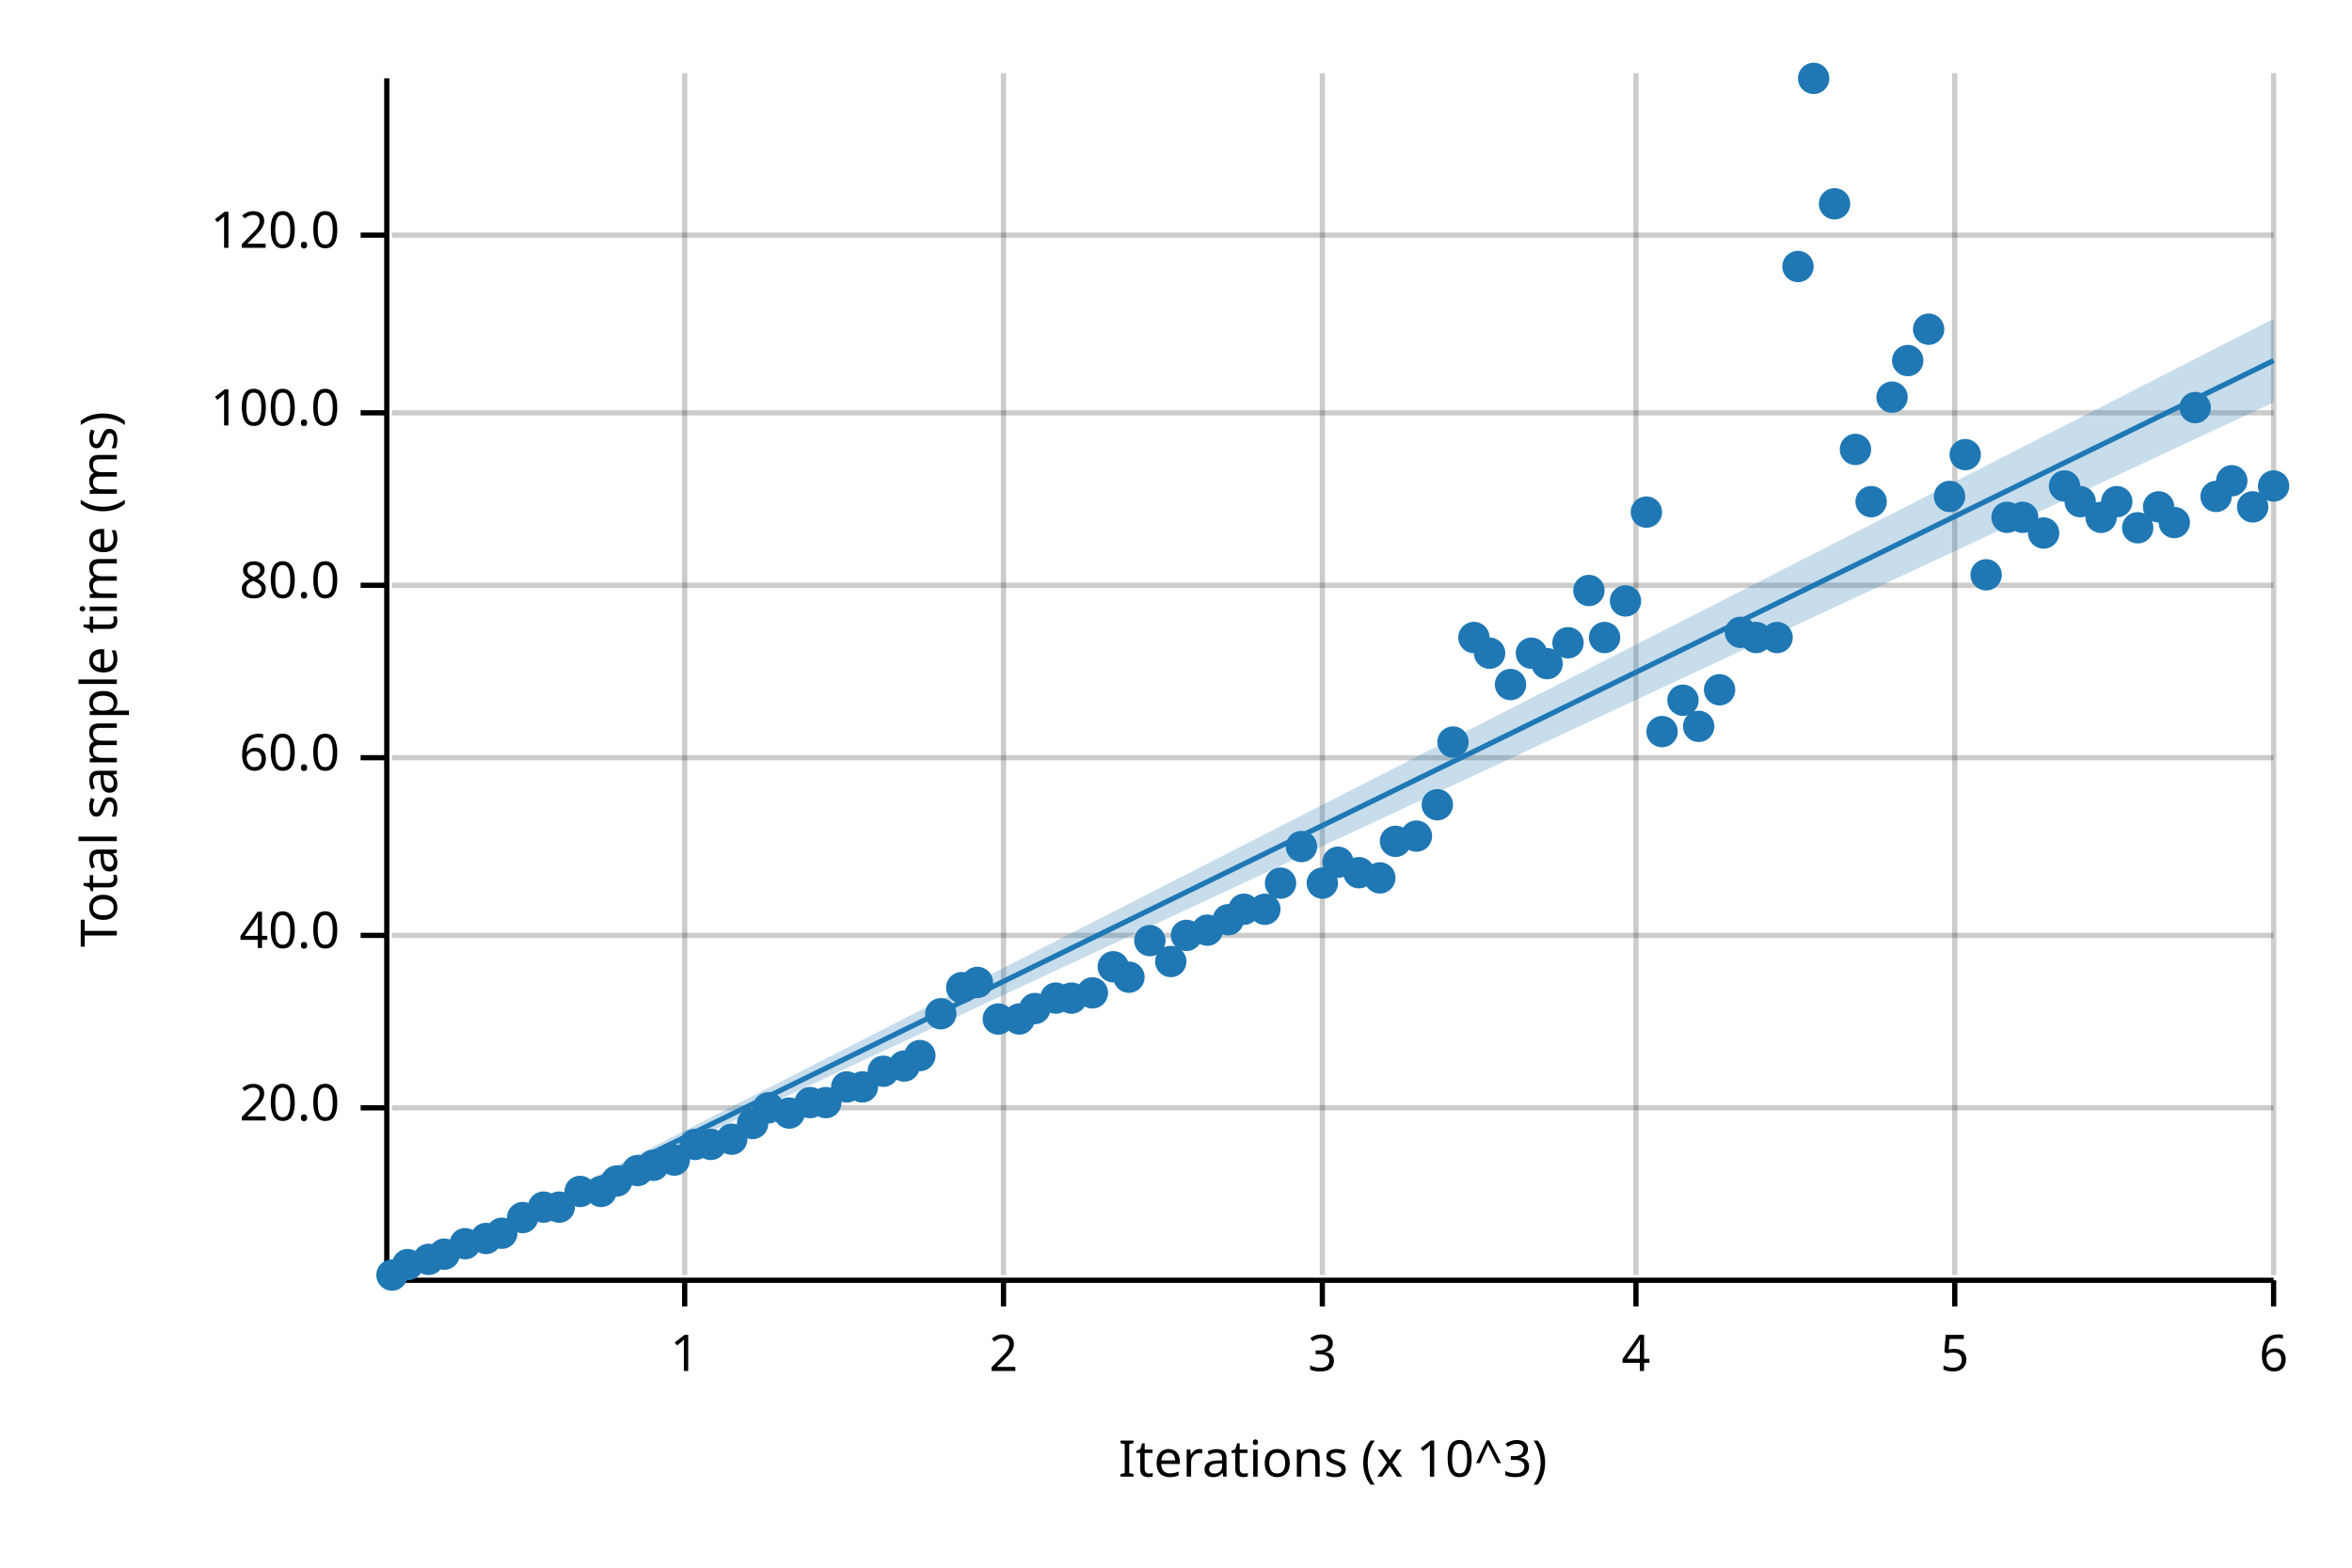
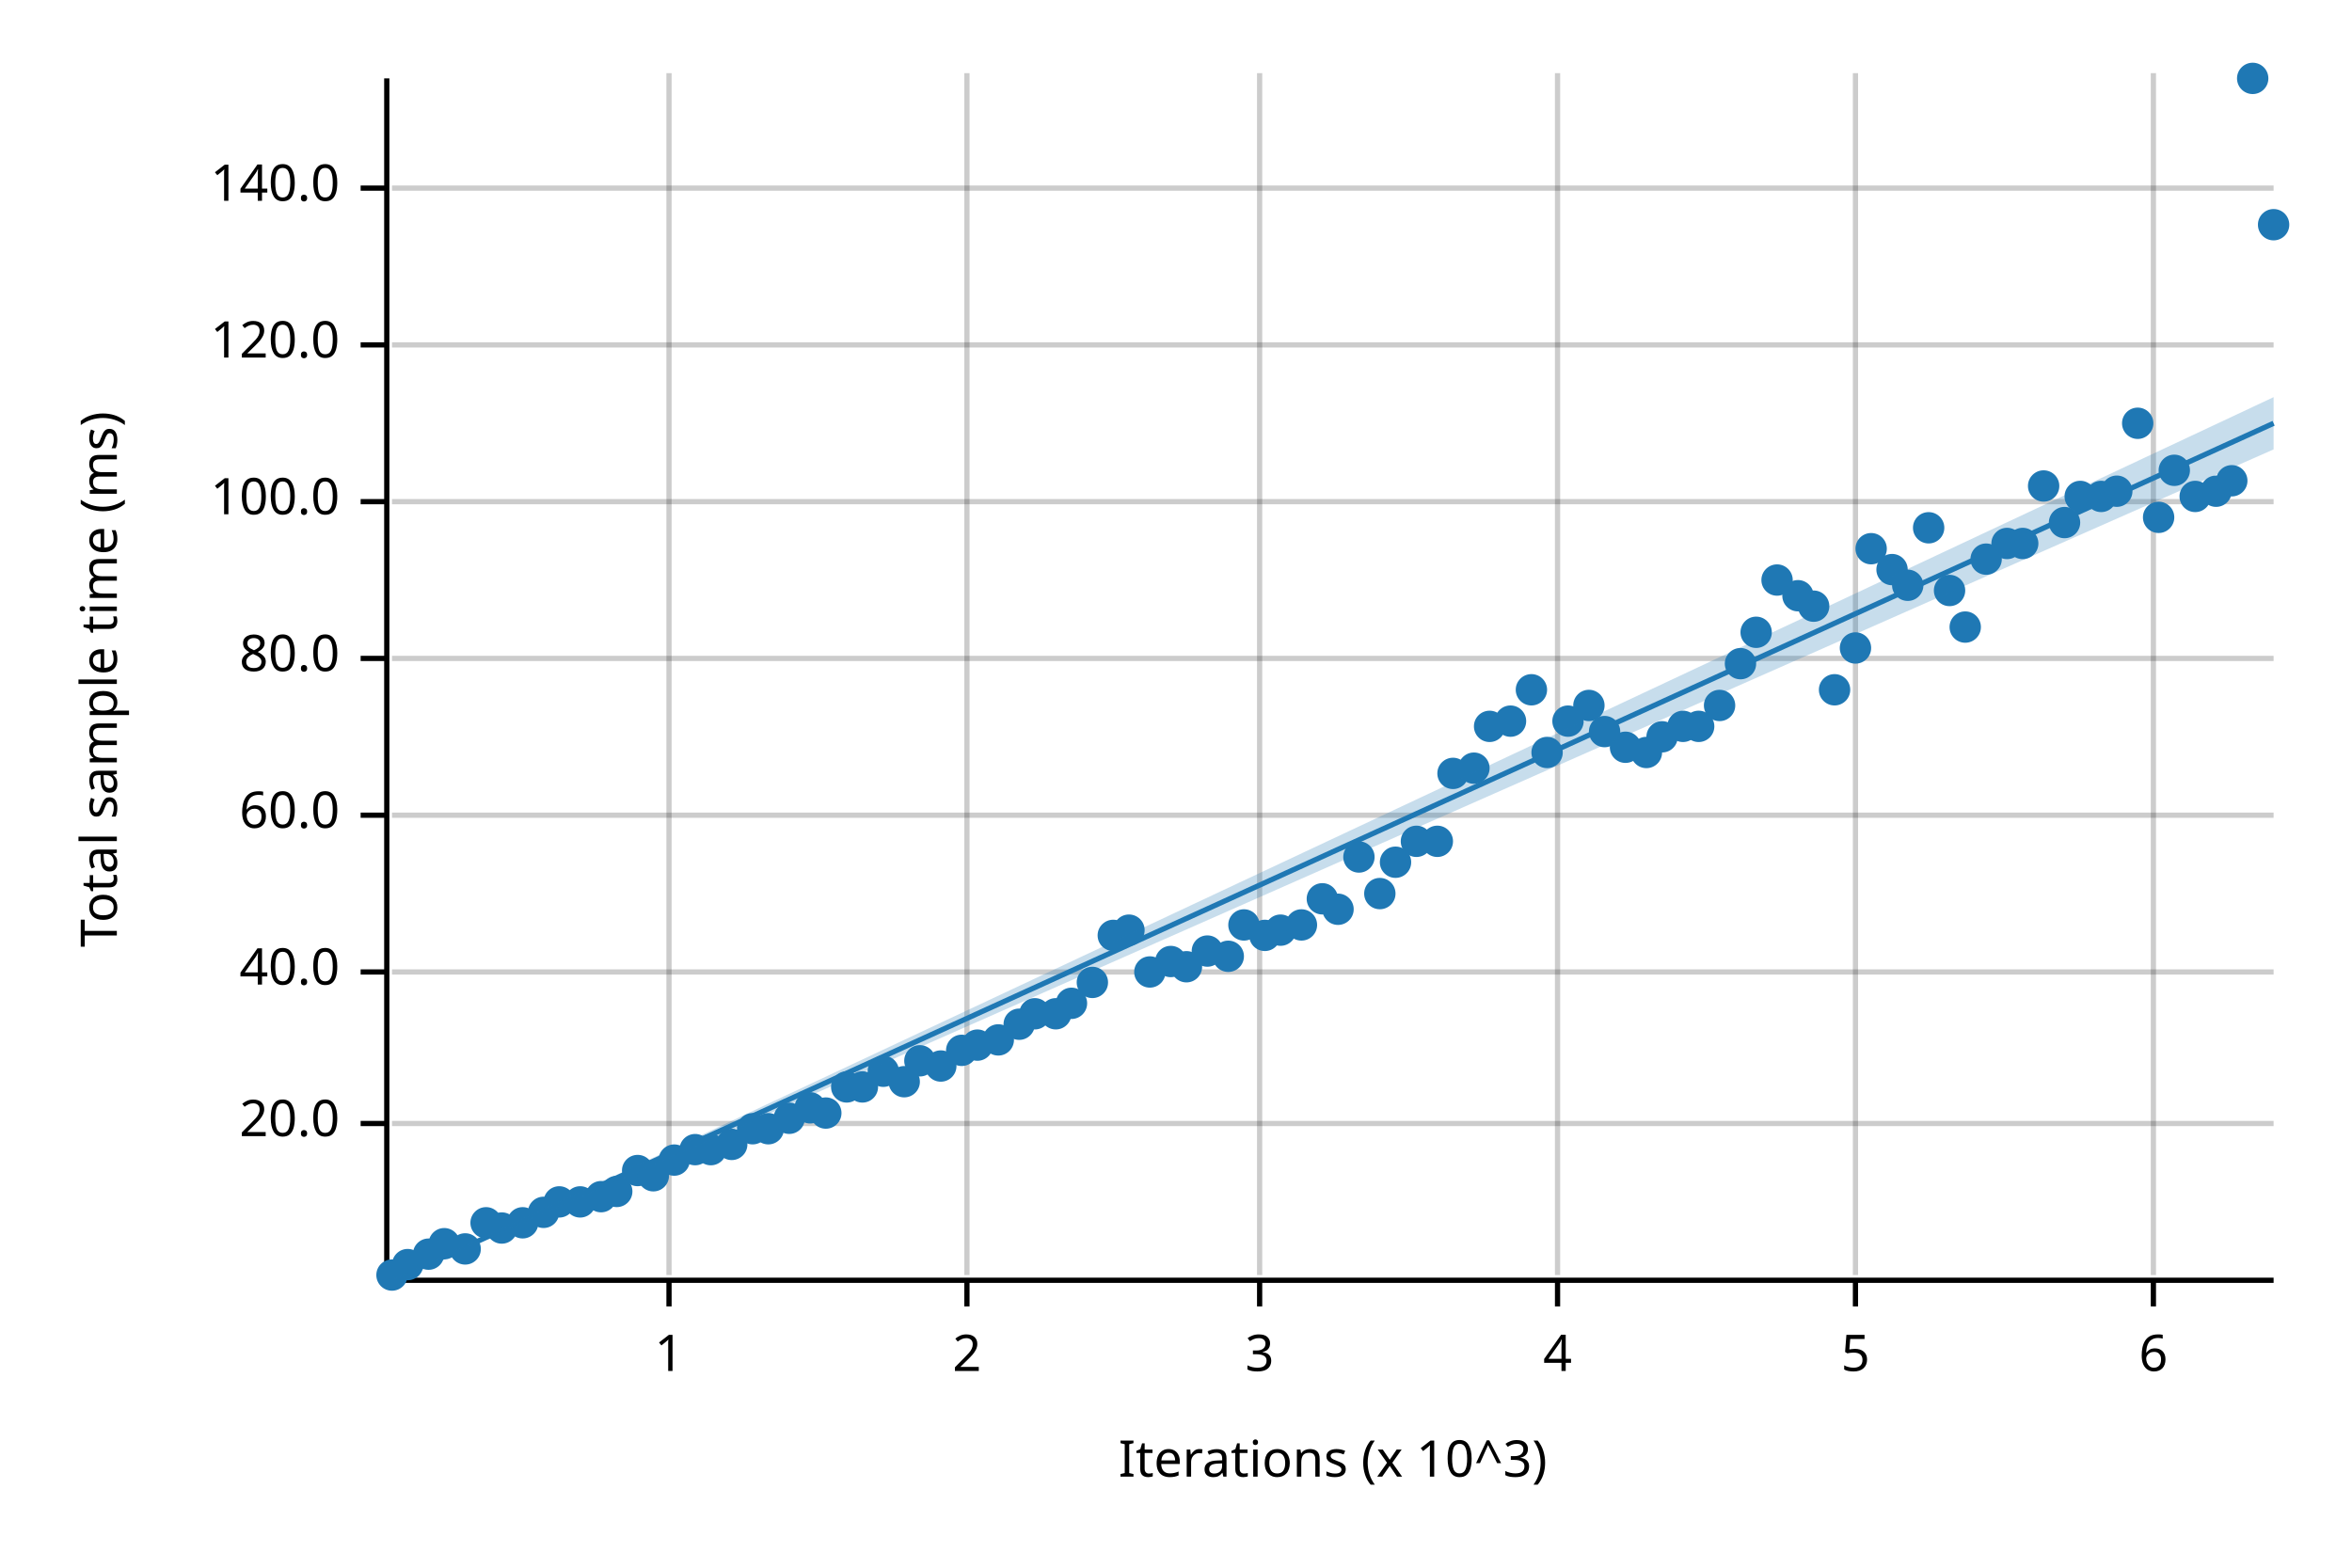
<svg xmlns="http://www.w3.org/2000/svg" width="450" height="300" viewBox="0 0 450 300">
  <text x="15" y="130" dy="0.76em" text-anchor="middle" font-family="sans-serif" font-size="9.677" opacity="1" fill="#000000" transform="rotate(270, 15, 130)">
Total sample time (ms)
</text>
  <text x="255" y="285" dy="-0.5ex" text-anchor="middle" font-family="sans-serif" font-size="9.677" opacity="1" fill="#000000">
Iterations (x 10^3)
</text>
-   <line opacity="0.2" stroke="#000000" stroke-width="1" x1="131" y1="244" x2="131" y2="14" />
-   <line opacity="0.2" stroke="#000000" stroke-width="1" x1="192" y1="244" x2="192" y2="14" />
-   <line opacity="0.2" stroke="#000000" stroke-width="1" x1="253" y1="244" x2="253" y2="14" />
-   <line opacity="0.2" stroke="#000000" stroke-width="1" x1="313" y1="244" x2="313" y2="14" />
-   <line opacity="0.2" stroke="#000000" stroke-width="1" x1="374" y1="244" x2="374" y2="14" />
-   <line opacity="0.2" stroke="#000000" stroke-width="1" x1="435" y1="244" x2="435" y2="14" />
-   <line opacity="0.2" stroke="#000000" stroke-width="1" x1="75" y1="212" x2="435" y2="212" />
-   <line opacity="0.2" stroke="#000000" stroke-width="1" x1="75" y1="179" x2="435" y2="179" />
-   <line opacity="0.2" stroke="#000000" stroke-width="1" x1="75" y1="145" x2="435" y2="145" />
-   <line opacity="0.2" stroke="#000000" stroke-width="1" x1="75" y1="112" x2="435" y2="112" />
-   <line opacity="0.2" stroke="#000000" stroke-width="1" x1="75" y1="79" x2="435" y2="79" />
-   <line opacity="0.2" stroke="#000000" stroke-width="1" x1="75" y1="45" x2="435" y2="45" />
+   <line opacity="0.2" stroke="#000000" stroke-width="1" x1="128" y1="244" x2="128" y2="14" />
+   <line opacity="0.2" stroke="#000000" stroke-width="1" x1="185" y1="244" x2="185" y2="14" />
+   <line opacity="0.2" stroke="#000000" stroke-width="1" x1="241" y1="244" x2="241" y2="14" />
+   <line opacity="0.2" stroke="#000000" stroke-width="1" x1="298" y1="244" x2="298" y2="14" />
+   <line opacity="0.2" stroke="#000000" stroke-width="1" x1="355" y1="244" x2="355" y2="14" />
+   <line opacity="0.2" stroke="#000000" stroke-width="1" x1="412" y1="244" x2="412" y2="14" />
+   <line opacity="0.2" stroke="#000000" stroke-width="1" x1="75" y1="215" x2="435" y2="215" />
+   <line opacity="0.2" stroke="#000000" stroke-width="1" x1="75" y1="186" x2="435" y2="186" />
+   <line opacity="0.2" stroke="#000000" stroke-width="1" x1="75" y1="156" x2="435" y2="156" />
+   <line opacity="0.2" stroke="#000000" stroke-width="1" x1="75" y1="126" x2="435" y2="126" />
+   <line opacity="0.2" stroke="#000000" stroke-width="1" x1="75" y1="96" x2="435" y2="96" />
+   <line opacity="0.2" stroke="#000000" stroke-width="1" x1="75" y1="66" x2="435" y2="66" />
+   <line opacity="0.2" stroke="#000000" stroke-width="1" x1="75" y1="36" x2="435" y2="36" />
  <polyline fill="none" opacity="1" stroke="#000000" stroke-width="1" points="74,15 74,245 " />
-   <text x="65" y="212" dy="0.5ex" text-anchor="end" font-family="sans-serif" font-size="9.677" opacity="1" fill="#000000">
+   <text x="65" y="215" dy="0.5ex" text-anchor="end" font-family="sans-serif" font-size="9.677" opacity="1" fill="#000000">
20.0
</text>
-   <polyline fill="none" opacity="1" stroke="#000000" stroke-width="1" points="69,212 74,212 " />
-   <text x="65" y="179" dy="0.5ex" text-anchor="end" font-family="sans-serif" font-size="9.677" opacity="1" fill="#000000">
+   <polyline fill="none" opacity="1" stroke="#000000" stroke-width="1" points="69,215 74,215 " />
+   <text x="65" y="186" dy="0.5ex" text-anchor="end" font-family="sans-serif" font-size="9.677" opacity="1" fill="#000000">
40.0
</text>
-   <polyline fill="none" opacity="1" stroke="#000000" stroke-width="1" points="69,179 74,179 " />
-   <text x="65" y="145" dy="0.5ex" text-anchor="end" font-family="sans-serif" font-size="9.677" opacity="1" fill="#000000">
+   <polyline fill="none" opacity="1" stroke="#000000" stroke-width="1" points="69,186 74,186 " />
+   <text x="65" y="156" dy="0.5ex" text-anchor="end" font-family="sans-serif" font-size="9.677" opacity="1" fill="#000000">
60.0
</text>
-   <polyline fill="none" opacity="1" stroke="#000000" stroke-width="1" points="69,145 74,145 " />
-   <text x="65" y="112" dy="0.5ex" text-anchor="end" font-family="sans-serif" font-size="9.677" opacity="1" fill="#000000">
+   <polyline fill="none" opacity="1" stroke="#000000" stroke-width="1" points="69,156 74,156 " />
+   <text x="65" y="126" dy="0.5ex" text-anchor="end" font-family="sans-serif" font-size="9.677" opacity="1" fill="#000000">
80.0
</text>
-   <polyline fill="none" opacity="1" stroke="#000000" stroke-width="1" points="69,112 74,112 " />
-   <text x="65" y="79" dy="0.5ex" text-anchor="end" font-family="sans-serif" font-size="9.677" opacity="1" fill="#000000">
+   <polyline fill="none" opacity="1" stroke="#000000" stroke-width="1" points="69,126 74,126 " />
+   <text x="65" y="96" dy="0.5ex" text-anchor="end" font-family="sans-serif" font-size="9.677" opacity="1" fill="#000000">
100.0
</text>
-   <polyline fill="none" opacity="1" stroke="#000000" stroke-width="1" points="69,79 74,79 " />
-   <text x="65" y="45" dy="0.5ex" text-anchor="end" font-family="sans-serif" font-size="9.677" opacity="1" fill="#000000">
+   <polyline fill="none" opacity="1" stroke="#000000" stroke-width="1" points="69,96 74,96 " />
+   <text x="65" y="66" dy="0.5ex" text-anchor="end" font-family="sans-serif" font-size="9.677" opacity="1" fill="#000000">
120.0
</text>
-   <polyline fill="none" opacity="1" stroke="#000000" stroke-width="1" points="69,45 74,45 " />
+   <polyline fill="none" opacity="1" stroke="#000000" stroke-width="1" points="69,66 74,66 " />
+   <text x="65" y="36" dy="0.5ex" text-anchor="end" font-family="sans-serif" font-size="9.677" opacity="1" fill="#000000">
+ 140.0
+ </text>
+   <polyline fill="none" opacity="1" stroke="#000000" stroke-width="1" points="69,36 74,36 " />
  <polyline fill="none" opacity="1" stroke="#000000" stroke-width="1" points="75,245 435,245 " />
-   <text x="131" y="255" dy="0.76em" text-anchor="middle" font-family="sans-serif" font-size="9.677" opacity="1" fill="#000000">
+   <text x="128" y="255" dy="0.76em" text-anchor="middle" font-family="sans-serif" font-size="9.677" opacity="1" fill="#000000">
1
</text>
-   <polyline fill="none" opacity="1" stroke="#000000" stroke-width="1" points="131,245 131,250 " />
-   <text x="192" y="255" dy="0.76em" text-anchor="middle" font-family="sans-serif" font-size="9.677" opacity="1" fill="#000000">
+   <polyline fill="none" opacity="1" stroke="#000000" stroke-width="1" points="128,245 128,250 " />
+   <text x="185" y="255" dy="0.76em" text-anchor="middle" font-family="sans-serif" font-size="9.677" opacity="1" fill="#000000">
2
</text>
-   <polyline fill="none" opacity="1" stroke="#000000" stroke-width="1" points="192,245 192,250 " />
-   <text x="253" y="255" dy="0.76em" text-anchor="middle" font-family="sans-serif" font-size="9.677" opacity="1" fill="#000000">
+   <polyline fill="none" opacity="1" stroke="#000000" stroke-width="1" points="185,245 185,250 " />
+   <text x="241" y="255" dy="0.76em" text-anchor="middle" font-family="sans-serif" font-size="9.677" opacity="1" fill="#000000">
3
</text>
-   <polyline fill="none" opacity="1" stroke="#000000" stroke-width="1" points="253,245 253,250 " />
-   <text x="313" y="255" dy="0.76em" text-anchor="middle" font-family="sans-serif" font-size="9.677" opacity="1" fill="#000000">
+   <polyline fill="none" opacity="1" stroke="#000000" stroke-width="1" points="241,245 241,250 " />
+   <text x="298" y="255" dy="0.76em" text-anchor="middle" font-family="sans-serif" font-size="9.677" opacity="1" fill="#000000">
4
</text>
-   <polyline fill="none" opacity="1" stroke="#000000" stroke-width="1" points="313,245 313,250 " />
-   <text x="374" y="255" dy="0.76em" text-anchor="middle" font-family="sans-serif" font-size="9.677" opacity="1" fill="#000000">
+   <polyline fill="none" opacity="1" stroke="#000000" stroke-width="1" points="298,245 298,250 " />
+   <text x="355" y="255" dy="0.76em" text-anchor="middle" font-family="sans-serif" font-size="9.677" opacity="1" fill="#000000">
5
</text>
-   <polyline fill="none" opacity="1" stroke="#000000" stroke-width="1" points="374,245 374,250 " />
-   <text x="435" y="255" dy="0.76em" text-anchor="middle" font-family="sans-serif" font-size="9.677" opacity="1" fill="#000000">
+   <polyline fill="none" opacity="1" stroke="#000000" stroke-width="1" points="355,245 355,250 " />
+   <text x="412" y="255" dy="0.76em" text-anchor="middle" font-family="sans-serif" font-size="9.677" opacity="1" fill="#000000">
6
</text>
-   <polyline fill="none" opacity="1" stroke="#000000" stroke-width="1" points="435,245 435,250 " />
+   <polyline fill="none" opacity="1" stroke="#000000" stroke-width="1" points="412,245 412,250 " />
  <circle cx="75" cy="244" r="3" opacity="1" fill="#1F78B4" stroke="none" />
  <circle cx="78" cy="242" r="3" opacity="1" fill="#1F78B4" stroke="none" />
-   <circle cx="82" cy="241" r="3" opacity="1" fill="#1F78B4" stroke="none" />
-   <circle cx="85" cy="240" r="3" opacity="1" fill="#1F78B4" stroke="none" />
-   <circle cx="89" cy="238" r="3" opacity="1" fill="#1F78B4" stroke="none" />
-   <circle cx="93" cy="237" r="3" opacity="1" fill="#1F78B4" stroke="none" />
-   <circle cx="96" cy="236" r="3" opacity="1" fill="#1F78B4" stroke="none" />
-   <circle cx="100" cy="233" r="3" opacity="1" fill="#1F78B4" stroke="none" />
-   <circle cx="104" cy="231" r="3" opacity="1" fill="#1F78B4" stroke="none" />
-   <circle cx="107" cy="231" r="3" opacity="1" fill="#1F78B4" stroke="none" />
-   <circle cx="111" cy="228" r="3" opacity="1" fill="#1F78B4" stroke="none" />
-   <circle cx="115" cy="228" r="3" opacity="1" fill="#1F78B4" stroke="none" />
-   <circle cx="118" cy="226" r="3" opacity="1" fill="#1F78B4" stroke="none" />
+   <circle cx="82" cy="240" r="3" opacity="1" fill="#1F78B4" stroke="none" />
+   <circle cx="85" cy="238" r="3" opacity="1" fill="#1F78B4" stroke="none" />
+   <circle cx="89" cy="239" r="3" opacity="1" fill="#1F78B4" stroke="none" />
+   <circle cx="93" cy="234" r="3" opacity="1" fill="#1F78B4" stroke="none" />
+   <circle cx="96" cy="235" r="3" opacity="1" fill="#1F78B4" stroke="none" />
+   <circle cx="100" cy="234" r="3" opacity="1" fill="#1F78B4" stroke="none" />
+   <circle cx="104" cy="232" r="3" opacity="1" fill="#1F78B4" stroke="none" />
+   <circle cx="107" cy="230" r="3" opacity="1" fill="#1F78B4" stroke="none" />
+   <circle cx="111" cy="230" r="3" opacity="1" fill="#1F78B4" stroke="none" />
+   <circle cx="115" cy="229" r="3" opacity="1" fill="#1F78B4" stroke="none" />
+   <circle cx="118" cy="228" r="3" opacity="1" fill="#1F78B4" stroke="none" />
  <circle cx="122" cy="224" r="3" opacity="1" fill="#1F78B4" stroke="none" />
-   <circle cx="125" cy="223" r="3" opacity="1" fill="#1F78B4" stroke="none" />
+   <circle cx="125" cy="225" r="3" opacity="1" fill="#1F78B4" stroke="none" />
  <circle cx="129" cy="222" r="3" opacity="1" fill="#1F78B4" stroke="none" />
-   <circle cx="133" cy="219" r="3" opacity="1" fill="#1F78B4" stroke="none" />
-   <circle cx="136" cy="219" r="3" opacity="1" fill="#1F78B4" stroke="none" />
-   <circle cx="140" cy="218" r="3" opacity="1" fill="#1F78B4" stroke="none" />
-   <circle cx="144" cy="215" r="3" opacity="1" fill="#1F78B4" stroke="none" />
-   <circle cx="147" cy="212" r="3" opacity="1" fill="#1F78B4" stroke="none" />
-   <circle cx="151" cy="213" r="3" opacity="1" fill="#1F78B4" stroke="none" />
-   <circle cx="155" cy="211" r="3" opacity="1" fill="#1F78B4" stroke="none" />
-   <circle cx="158" cy="211" r="3" opacity="1" fill="#1F78B4" stroke="none" />
+   <circle cx="133" cy="220" r="3" opacity="1" fill="#1F78B4" stroke="none" />
+   <circle cx="136" cy="220" r="3" opacity="1" fill="#1F78B4" stroke="none" />
+   <circle cx="140" cy="219" r="3" opacity="1" fill="#1F78B4" stroke="none" />
+   <circle cx="144" cy="216" r="3" opacity="1" fill="#1F78B4" stroke="none" />
+   <circle cx="147" cy="216" r="3" opacity="1" fill="#1F78B4" stroke="none" />
+   <circle cx="151" cy="214" r="3" opacity="1" fill="#1F78B4" stroke="none" />
+   <circle cx="155" cy="212" r="3" opacity="1" fill="#1F78B4" stroke="none" />
+   <circle cx="158" cy="213" r="3" opacity="1" fill="#1F78B4" stroke="none" />
  <circle cx="162" cy="208" r="3" opacity="1" fill="#1F78B4" stroke="none" />
  <circle cx="165" cy="208" r="3" opacity="1" fill="#1F78B4" stroke="none" />
  <circle cx="169" cy="205" r="3" opacity="1" fill="#1F78B4" stroke="none" />
-   <circle cx="173" cy="204" r="3" opacity="1" fill="#1F78B4" stroke="none" />
-   <circle cx="176" cy="202" r="3" opacity="1" fill="#1F78B4" stroke="none" />
-   <circle cx="180" cy="194" r="3" opacity="1" fill="#1F78B4" stroke="none" />
-   <circle cx="184" cy="189" r="3" opacity="1" fill="#1F78B4" stroke="none" />
-   <circle cx="187" cy="188" r="3" opacity="1" fill="#1F78B4" stroke="none" />
-   <circle cx="191" cy="195" r="3" opacity="1" fill="#1F78B4" stroke="none" />
-   <circle cx="195" cy="195" r="3" opacity="1" fill="#1F78B4" stroke="none" />
-   <circle cx="198" cy="193" r="3" opacity="1" fill="#1F78B4" stroke="none" />
-   <circle cx="202" cy="191" r="3" opacity="1" fill="#1F78B4" stroke="none" />
-   <circle cx="205" cy="191" r="3" opacity="1" fill="#1F78B4" stroke="none" />
-   <circle cx="209" cy="190" r="3" opacity="1" fill="#1F78B4" stroke="none" />
-   <circle cx="213" cy="185" r="3" opacity="1" fill="#1F78B4" stroke="none" />
-   <circle cx="216" cy="187" r="3" opacity="1" fill="#1F78B4" stroke="none" />
-   <circle cx="220" cy="180" r="3" opacity="1" fill="#1F78B4" stroke="none" />
+   <circle cx="173" cy="207" r="3" opacity="1" fill="#1F78B4" stroke="none" />
+   <circle cx="176" cy="203" r="3" opacity="1" fill="#1F78B4" stroke="none" />
+   <circle cx="180" cy="204" r="3" opacity="1" fill="#1F78B4" stroke="none" />
+   <circle cx="184" cy="201" r="3" opacity="1" fill="#1F78B4" stroke="none" />
+   <circle cx="187" cy="200" r="3" opacity="1" fill="#1F78B4" stroke="none" />
+   <circle cx="191" cy="199" r="3" opacity="1" fill="#1F78B4" stroke="none" />
+   <circle cx="195" cy="196" r="3" opacity="1" fill="#1F78B4" stroke="none" />
+   <circle cx="198" cy="194" r="3" opacity="1" fill="#1F78B4" stroke="none" />
+   <circle cx="202" cy="194" r="3" opacity="1" fill="#1F78B4" stroke="none" />
+   <circle cx="205" cy="192" r="3" opacity="1" fill="#1F78B4" stroke="none" />
+   <circle cx="209" cy="188" r="3" opacity="1" fill="#1F78B4" stroke="none" />
+   <circle cx="213" cy="179" r="3" opacity="1" fill="#1F78B4" stroke="none" />
+   <circle cx="216" cy="178" r="3" opacity="1" fill="#1F78B4" stroke="none" />
+   <circle cx="220" cy="186" r="3" opacity="1" fill="#1F78B4" stroke="none" />
  <circle cx="224" cy="184" r="3" opacity="1" fill="#1F78B4" stroke="none" />
-   <circle cx="227" cy="179" r="3" opacity="1" fill="#1F78B4" stroke="none" />
-   <circle cx="231" cy="178" r="3" opacity="1" fill="#1F78B4" stroke="none" />
-   <circle cx="235" cy="176" r="3" opacity="1" fill="#1F78B4" stroke="none" />
-   <circle cx="238" cy="174" r="3" opacity="1" fill="#1F78B4" stroke="none" />
-   <circle cx="242" cy="174" r="3" opacity="1" fill="#1F78B4" stroke="none" />
-   <circle cx="245" cy="169" r="3" opacity="1" fill="#1F78B4" stroke="none" />
-   <circle cx="249" cy="162" r="3" opacity="1" fill="#1F78B4" stroke="none" />
-   <circle cx="253" cy="169" r="3" opacity="1" fill="#1F78B4" stroke="none" />
-   <circle cx="256" cy="165" r="3" opacity="1" fill="#1F78B4" stroke="none" />
-   <circle cx="260" cy="167" r="3" opacity="1" fill="#1F78B4" stroke="none" />
-   <circle cx="264" cy="168" r="3" opacity="1" fill="#1F78B4" stroke="none" />
-   <circle cx="267" cy="161" r="3" opacity="1" fill="#1F78B4" stroke="none" />
-   <circle cx="271" cy="160" r="3" opacity="1" fill="#1F78B4" stroke="none" />
-   <circle cx="275" cy="154" r="3" opacity="1" fill="#1F78B4" stroke="none" />
-   <circle cx="278" cy="142" r="3" opacity="1" fill="#1F78B4" stroke="none" />
-   <circle cx="282" cy="122" r="3" opacity="1" fill="#1F78B4" stroke="none" />
-   <circle cx="285" cy="125" r="3" opacity="1" fill="#1F78B4" stroke="none" />
-   <circle cx="289" cy="131" r="3" opacity="1" fill="#1F78B4" stroke="none" />
-   <circle cx="293" cy="125" r="3" opacity="1" fill="#1F78B4" stroke="none" />
-   <circle cx="296" cy="127" r="3" opacity="1" fill="#1F78B4" stroke="none" />
-   <circle cx="300" cy="123" r="3" opacity="1" fill="#1F78B4" stroke="none" />
-   <circle cx="304" cy="113" r="3" opacity="1" fill="#1F78B4" stroke="none" />
-   <circle cx="307" cy="122" r="3" opacity="1" fill="#1F78B4" stroke="none" />
-   <circle cx="311" cy="115" r="3" opacity="1" fill="#1F78B4" stroke="none" />
-   <circle cx="315" cy="98" r="3" opacity="1" fill="#1F78B4" stroke="none" />
-   <circle cx="318" cy="140" r="3" opacity="1" fill="#1F78B4" stroke="none" />
-   <circle cx="322" cy="134" r="3" opacity="1" fill="#1F78B4" stroke="none" />
+   <circle cx="227" cy="185" r="3" opacity="1" fill="#1F78B4" stroke="none" />
+   <circle cx="231" cy="182" r="3" opacity="1" fill="#1F78B4" stroke="none" />
+   <circle cx="235" cy="183" r="3" opacity="1" fill="#1F78B4" stroke="none" />
+   <circle cx="238" cy="177" r="3" opacity="1" fill="#1F78B4" stroke="none" />
+   <circle cx="242" cy="179" r="3" opacity="1" fill="#1F78B4" stroke="none" />
+   <circle cx="245" cy="178" r="3" opacity="1" fill="#1F78B4" stroke="none" />
+   <circle cx="249" cy="177" r="3" opacity="1" fill="#1F78B4" stroke="none" />
+   <circle cx="253" cy="172" r="3" opacity="1" fill="#1F78B4" stroke="none" />
+   <circle cx="256" cy="174" r="3" opacity="1" fill="#1F78B4" stroke="none" />
+   <circle cx="260" cy="164" r="3" opacity="1" fill="#1F78B4" stroke="none" />
+   <circle cx="264" cy="171" r="3" opacity="1" fill="#1F78B4" stroke="none" />
+   <circle cx="267" cy="165" r="3" opacity="1" fill="#1F78B4" stroke="none" />
+   <circle cx="271" cy="161" r="3" opacity="1" fill="#1F78B4" stroke="none" />
+   <circle cx="275" cy="161" r="3" opacity="1" fill="#1F78B4" stroke="none" />
+   <circle cx="278" cy="148" r="3" opacity="1" fill="#1F78B4" stroke="none" />
+   <circle cx="282" cy="147" r="3" opacity="1" fill="#1F78B4" stroke="none" />
+   <circle cx="285" cy="139" r="3" opacity="1" fill="#1F78B4" stroke="none" />
+   <circle cx="289" cy="138" r="3" opacity="1" fill="#1F78B4" stroke="none" />
+   <circle cx="293" cy="132" r="3" opacity="1" fill="#1F78B4" stroke="none" />
+   <circle cx="296" cy="144" r="3" opacity="1" fill="#1F78B4" stroke="none" />
+   <circle cx="300" cy="138" r="3" opacity="1" fill="#1F78B4" stroke="none" />
+   <circle cx="304" cy="135" r="3" opacity="1" fill="#1F78B4" stroke="none" />
+   <circle cx="307" cy="140" r="3" opacity="1" fill="#1F78B4" stroke="none" />
+   <circle cx="311" cy="143" r="3" opacity="1" fill="#1F78B4" stroke="none" />
+   <circle cx="315" cy="144" r="3" opacity="1" fill="#1F78B4" stroke="none" />
+   <circle cx="318" cy="141" r="3" opacity="1" fill="#1F78B4" stroke="none" />
+   <circle cx="322" cy="139" r="3" opacity="1" fill="#1F78B4" stroke="none" />
  <circle cx="325" cy="139" r="3" opacity="1" fill="#1F78B4" stroke="none" />
-   <circle cx="329" cy="132" r="3" opacity="1" fill="#1F78B4" stroke="none" />
-   <circle cx="333" cy="121" r="3" opacity="1" fill="#1F78B4" stroke="none" />
-   <circle cx="336" cy="122" r="3" opacity="1" fill="#1F78B4" stroke="none" />
-   <circle cx="340" cy="122" r="3" opacity="1" fill="#1F78B4" stroke="none" />
-   <circle cx="344" cy="51" r="3" opacity="1" fill="#1F78B4" stroke="none" />
-   <circle cx="347" cy="15" r="3" opacity="1" fill="#1F78B4" stroke="none" />
-   <circle cx="351" cy="39" r="3" opacity="1" fill="#1F78B4" stroke="none" />
-   <circle cx="355" cy="86" r="3" opacity="1" fill="#1F78B4" stroke="none" />
-   <circle cx="358" cy="96" r="3" opacity="1" fill="#1F78B4" stroke="none" />
-   <circle cx="362" cy="76" r="3" opacity="1" fill="#1F78B4" stroke="none" />
-   <circle cx="365" cy="69" r="3" opacity="1" fill="#1F78B4" stroke="none" />
-   <circle cx="369" cy="63" r="3" opacity="1" fill="#1F78B4" stroke="none" />
-   <circle cx="373" cy="95" r="3" opacity="1" fill="#1F78B4" stroke="none" />
-   <circle cx="376" cy="87" r="3" opacity="1" fill="#1F78B4" stroke="none" />
-   <circle cx="380" cy="110" r="3" opacity="1" fill="#1F78B4" stroke="none" />
-   <circle cx="384" cy="99" r="3" opacity="1" fill="#1F78B4" stroke="none" />
-   <circle cx="387" cy="99" r="3" opacity="1" fill="#1F78B4" stroke="none" />
-   <circle cx="391" cy="102" r="3" opacity="1" fill="#1F78B4" stroke="none" />
-   <circle cx="395" cy="93" r="3" opacity="1" fill="#1F78B4" stroke="none" />
-   <circle cx="398" cy="96" r="3" opacity="1" fill="#1F78B4" stroke="none" />
-   <circle cx="402" cy="99" r="3" opacity="1" fill="#1F78B4" stroke="none" />
-   <circle cx="405" cy="96" r="3" opacity="1" fill="#1F78B4" stroke="none" />
-   <circle cx="409" cy="101" r="3" opacity="1" fill="#1F78B4" stroke="none" />
-   <circle cx="413" cy="97" r="3" opacity="1" fill="#1F78B4" stroke="none" />
-   <circle cx="416" cy="100" r="3" opacity="1" fill="#1F78B4" stroke="none" />
-   <circle cx="420" cy="78" r="3" opacity="1" fill="#1F78B4" stroke="none" />
-   <circle cx="424" cy="95" r="3" opacity="1" fill="#1F78B4" stroke="none" />
+   <circle cx="329" cy="135" r="3" opacity="1" fill="#1F78B4" stroke="none" />
+   <circle cx="333" cy="127" r="3" opacity="1" fill="#1F78B4" stroke="none" />
+   <circle cx="336" cy="121" r="3" opacity="1" fill="#1F78B4" stroke="none" />
+   <circle cx="340" cy="111" r="3" opacity="1" fill="#1F78B4" stroke="none" />
+   <circle cx="344" cy="114" r="3" opacity="1" fill="#1F78B4" stroke="none" />
+   <circle cx="347" cy="116" r="3" opacity="1" fill="#1F78B4" stroke="none" />
+   <circle cx="351" cy="132" r="3" opacity="1" fill="#1F78B4" stroke="none" />
+   <circle cx="355" cy="124" r="3" opacity="1" fill="#1F78B4" stroke="none" />
+   <circle cx="358" cy="105" r="3" opacity="1" fill="#1F78B4" stroke="none" />
+   <circle cx="362" cy="109" r="3" opacity="1" fill="#1F78B4" stroke="none" />
+   <circle cx="365" cy="112" r="3" opacity="1" fill="#1F78B4" stroke="none" />
+   <circle cx="369" cy="101" r="3" opacity="1" fill="#1F78B4" stroke="none" />
+   <circle cx="373" cy="113" r="3" opacity="1" fill="#1F78B4" stroke="none" />
+   <circle cx="376" cy="120" r="3" opacity="1" fill="#1F78B4" stroke="none" />
+   <circle cx="380" cy="107" r="3" opacity="1" fill="#1F78B4" stroke="none" />
+   <circle cx="384" cy="104" r="3" opacity="1" fill="#1F78B4" stroke="none" />
+   <circle cx="387" cy="104" r="3" opacity="1" fill="#1F78B4" stroke="none" />
+   <circle cx="391" cy="93" r="3" opacity="1" fill="#1F78B4" stroke="none" />
+   <circle cx="395" cy="100" r="3" opacity="1" fill="#1F78B4" stroke="none" />
+   <circle cx="398" cy="95" r="3" opacity="1" fill="#1F78B4" stroke="none" />
+   <circle cx="402" cy="95" r="3" opacity="1" fill="#1F78B4" stroke="none" />
+   <circle cx="405" cy="94" r="3" opacity="1" fill="#1F78B4" stroke="none" />
+   <circle cx="409" cy="81" r="3" opacity="1" fill="#1F78B4" stroke="none" />
+   <circle cx="413" cy="99" r="3" opacity="1" fill="#1F78B4" stroke="none" />
+   <circle cx="416" cy="90" r="3" opacity="1" fill="#1F78B4" stroke="none" />
+   <circle cx="420" cy="95" r="3" opacity="1" fill="#1F78B4" stroke="none" />
+   <circle cx="424" cy="94" r="3" opacity="1" fill="#1F78B4" stroke="none" />
  <circle cx="427" cy="92" r="3" opacity="1" fill="#1F78B4" stroke="none" />
-   <circle cx="431" cy="97" r="3" opacity="1" fill="#1F78B4" stroke="none" />
-   <circle cx="435" cy="93" r="3" opacity="1" fill="#1F78B4" stroke="none" />
-   <polyline fill="none" opacity="1" stroke="#1F78B4" stroke-width="1" points="75,245 435,69 " />
-   <polygon opacity="0.25" fill="#1F78B4" points="75,245 435,77 435,61 " />
+   <circle cx="431" cy="15" r="3" opacity="1" fill="#1F78B4" stroke="none" />
+   <circle cx="435" cy="43" r="3" opacity="1" fill="#1F78B4" stroke="none" />
+   <polyline fill="none" opacity="1" stroke="#1F78B4" stroke-width="1" points="75,245 435,81 " />
+   <polygon opacity="0.25" fill="#1F78B4" points="75,245 435,86 435,76 " />
</svg>
